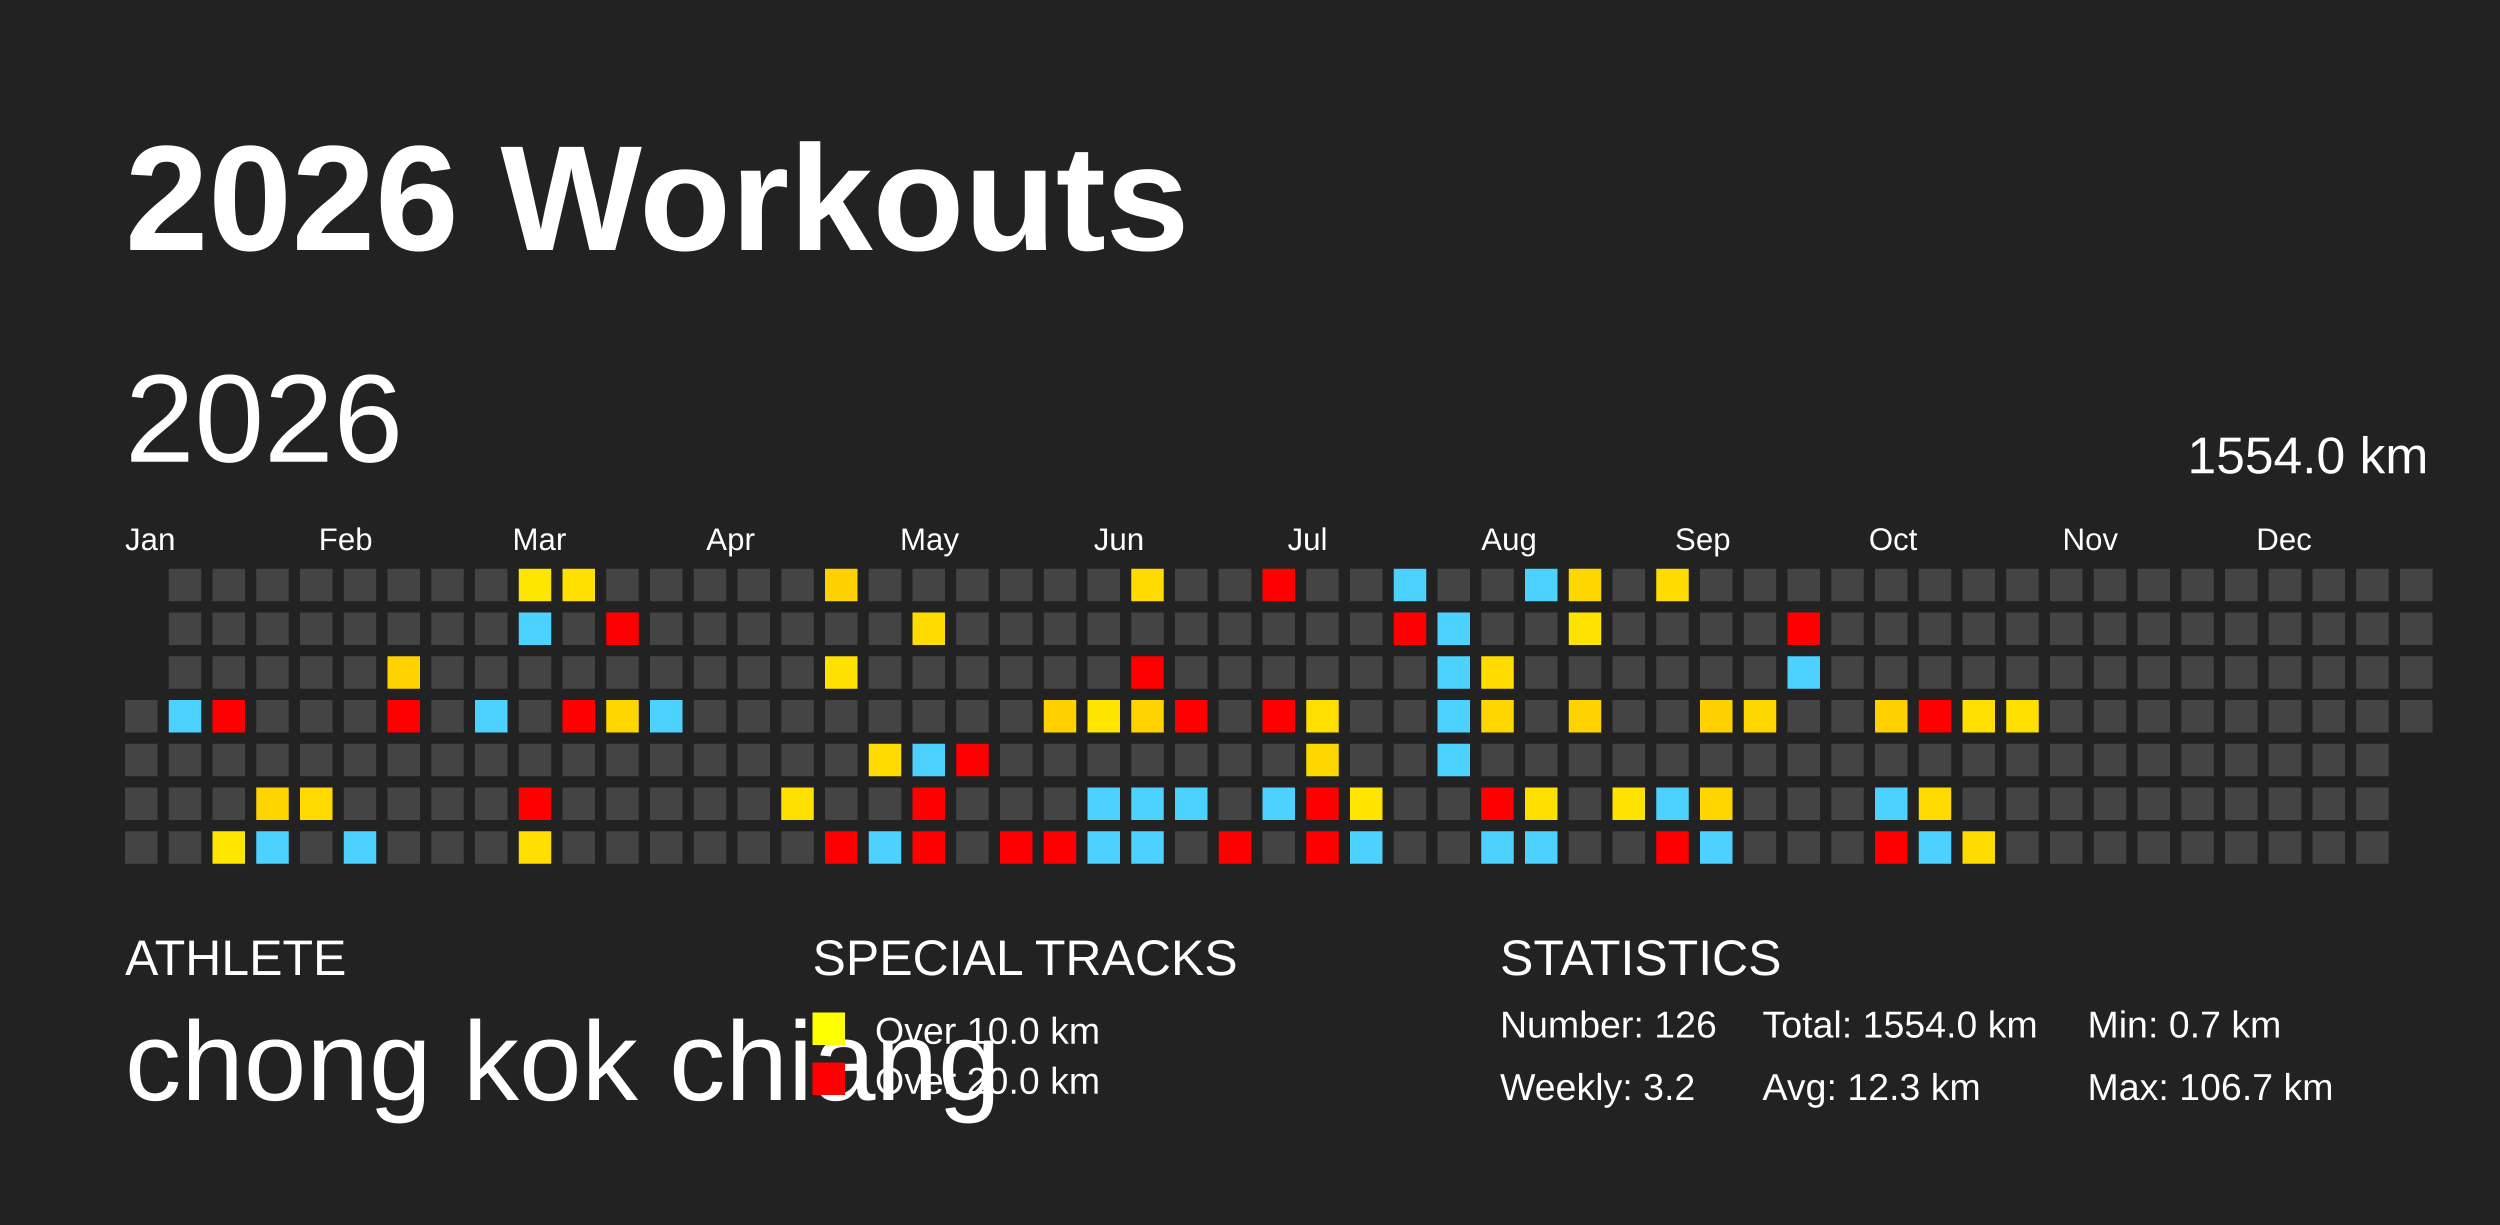
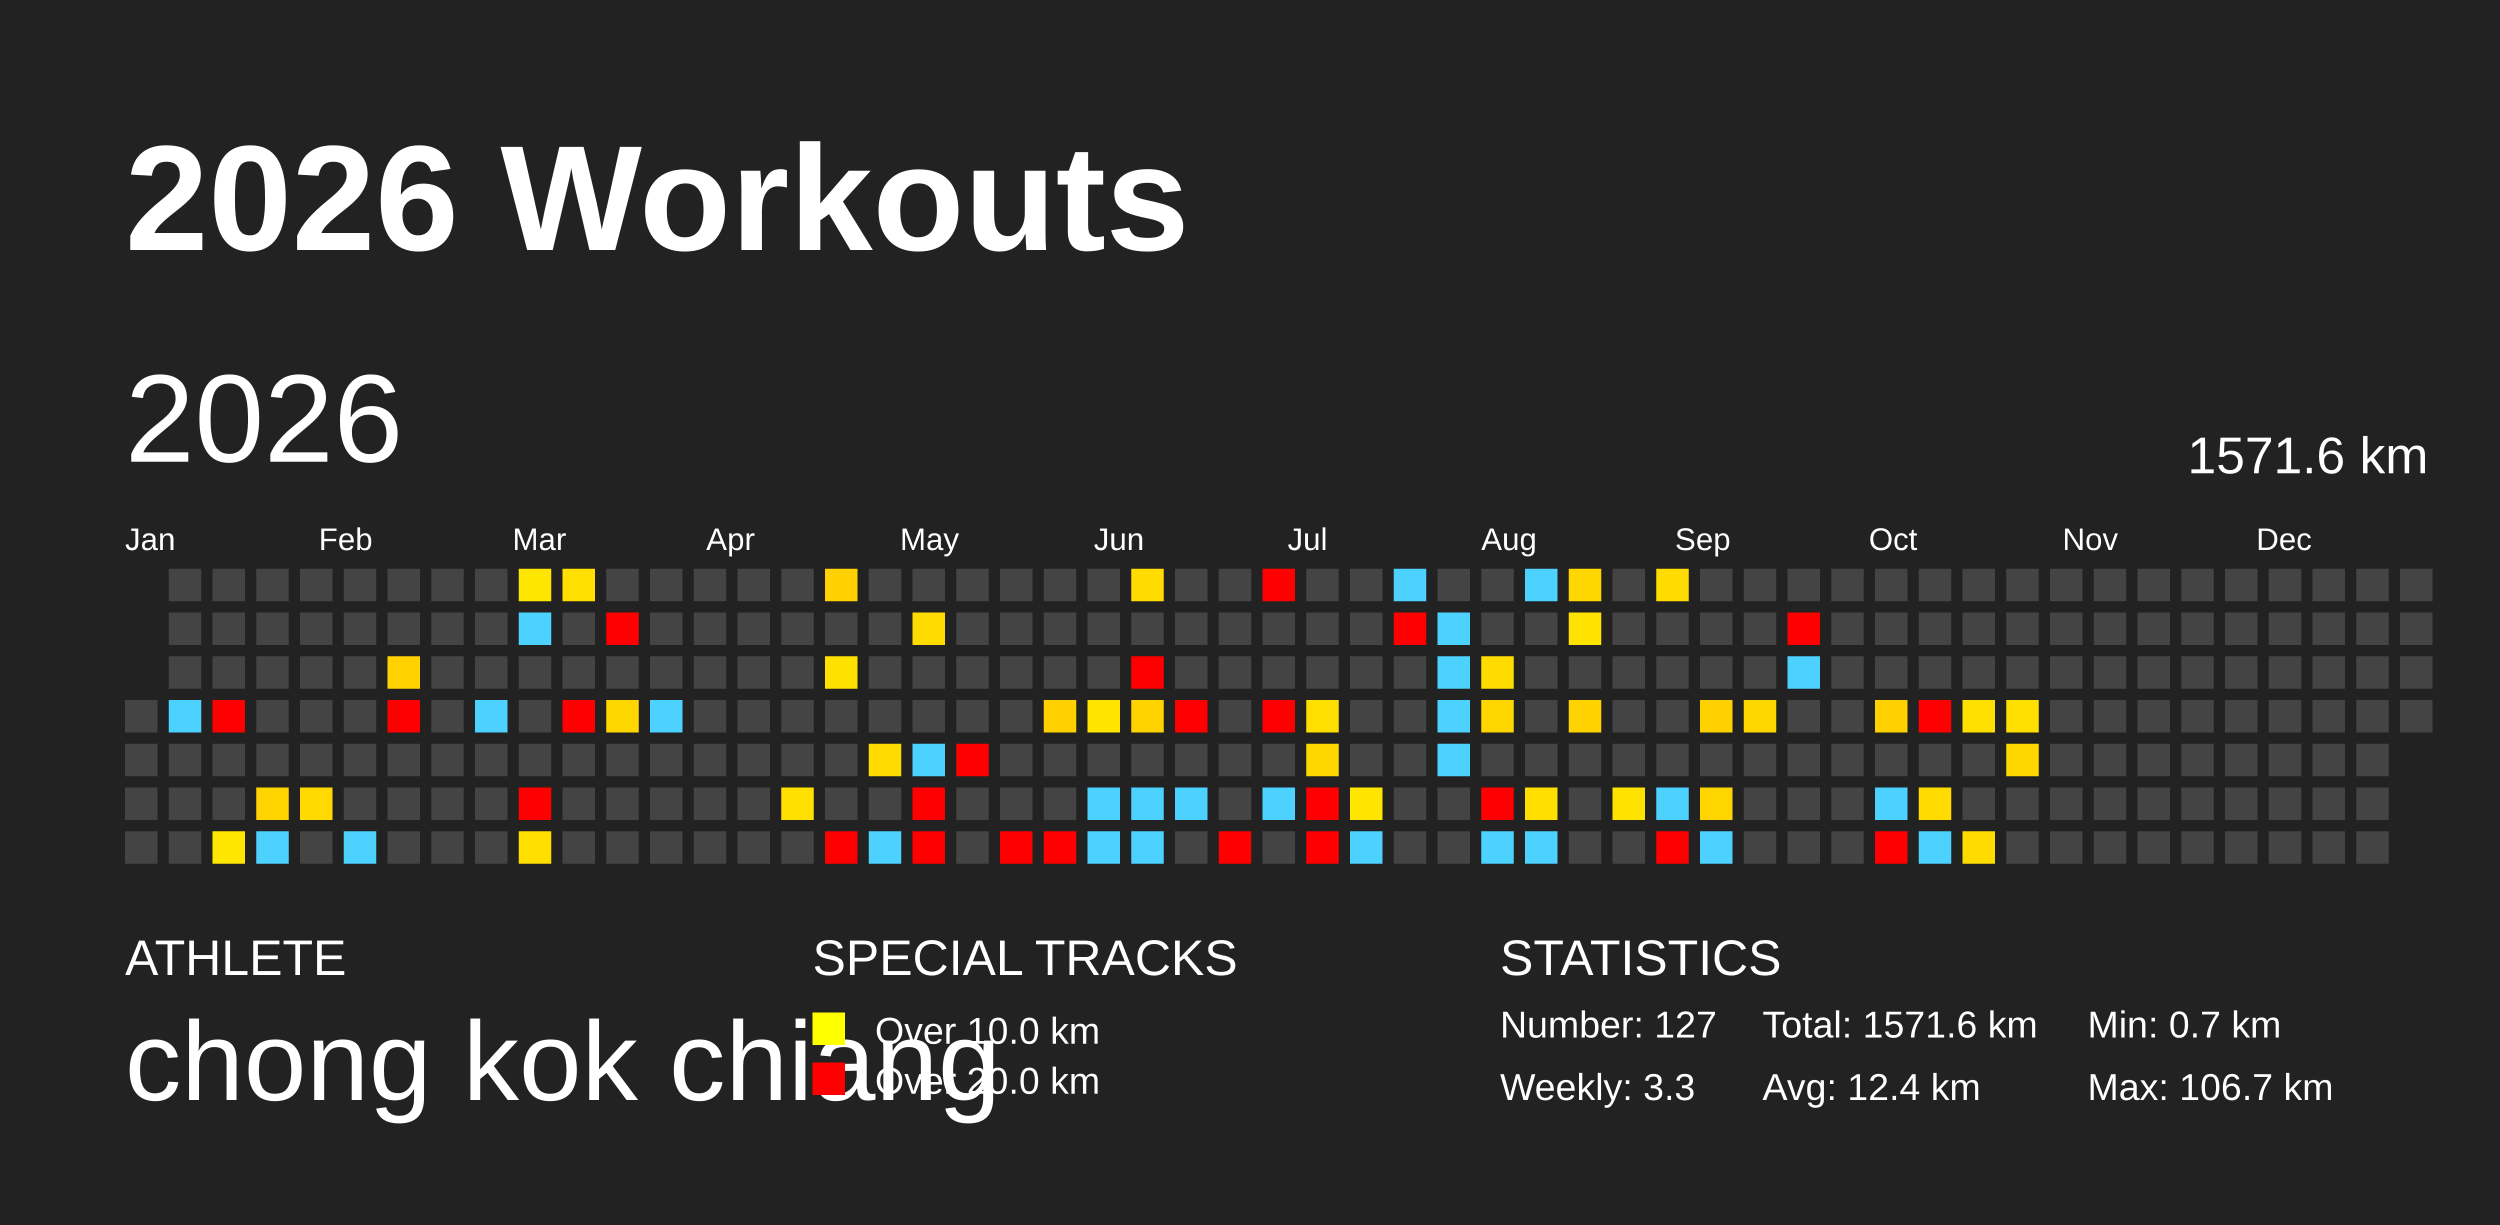
<svg xmlns="http://www.w3.org/2000/svg" baseProfile="full" height="98mm" version="1.1" viewBox="0,0,200,98" width="200mm">
  <defs />
  <rect fill="#222222" height="98" width="200" x="0" y="0" />
  <text fill="#FFFFFF" style="font-size:12px; font-family:Arial; font-weight:bold;" x="10" y="20">2026 Workouts</text>
  <text fill="#FFFFFF" style="font-size:4px; font-family:Arial" x="10" y="78">ATHLETE</text>
  <text fill="#FFFFFF" style="font-size:9px; font-family:Arial" x="10" y="88">chong kok chiang</text>
  <text fill="#FFFFFF" style="font-size:4px; font-family:Arial" x="65" y="78">SPECIAL TRACKS</text>
  <rect fill="yellow" height="2.6" width="2.6" x="65" y="81" />
  <text fill="#FFFFFF" style="font-size:3px; font-family:Arial" x="70" y="83.5">Over 10.0 km</text>
  <rect fill="red" height="2.6" width="2.6" x="65" y="85" />
  <text fill="#FFFFFF" style="font-size:3px; font-family:Arial" x="70" y="87.5">Over 20.0 km</text>
  <text fill="#FFFFFF" style="font-size:4px; font-family:Arial" x="120" y="78">STATISTICS</text>
-   <text fill="#FFFFFF" style="font-size:3px; font-family:Arial" x="120" y="83">Number: 126</text>
-   <text fill="#FFFFFF" style="font-size:3px; font-family:Arial" x="120" y="88">Weekly: 3.2</text>
-   <text fill="#FFFFFF" style="font-size:3px; font-family:Arial" x="141" y="83">Total: 1554.0 km</text>
-   <text fill="#FFFFFF" style="font-size:3px; font-family:Arial" x="141" y="88">Avg: 12.3 km</text>
+   <text fill="#FFFFFF" style="font-size:3px; font-family:Arial" x="120" y="83">Number: 127</text>
+   <text fill="#FFFFFF" style="font-size:3px; font-family:Arial" x="120" y="88">Weekly: 3.3</text>
+   <text fill="#FFFFFF" style="font-size:3px; font-family:Arial" x="141" y="83">Total: 1571.6 km</text>
+   <text fill="#FFFFFF" style="font-size:3px; font-family:Arial" x="141" y="88">Avg: 12.4 km</text>
  <text fill="#FFFFFF" style="font-size:3px; font-family:Arial" x="167" y="83">Min: 0.7 km</text>
  <text fill="#FFFFFF" style="font-size:3px; font-family:Arial" x="167" y="88">Max: 106.7 km</text>
  <text dominant-baseline="hanging" fill="#FFFFFF" style="font-size:10.0px; font-family:Arial;" x="10" y="30">2026</text>
-   <text dominant-baseline="hanging" fill="#FFFFFF" style="font-size:4.125px; font-family:Arial;" x="175" y="35">1554.0 km</text>
+   <text dominant-baseline="hanging" fill="#FFFFFF" style="font-size:4.125px; font-family:Arial;" x="175" y="35">1571.6 km</text>
  <text fill="#FFFFFF" style="font-size:2.5px; font-family:Arial" x="10.0" y="44">Jan</text>
  <text fill="#FFFFFF" style="font-size:2.5px; font-family:Arial" x="25.5" y="44">Feb</text>
  <text fill="#FFFFFF" style="font-size:2.5px; font-family:Arial" x="41.0" y="44">Mar</text>
  <text fill="#FFFFFF" style="font-size:2.5px; font-family:Arial" x="56.5" y="44">Apr</text>
  <text fill="#FFFFFF" style="font-size:2.5px; font-family:Arial" x="72.0" y="44">May</text>
  <text fill="#FFFFFF" style="font-size:2.5px; font-family:Arial" x="87.5" y="44">Jun</text>
  <text fill="#FFFFFF" style="font-size:2.5px; font-family:Arial" x="103.0" y="44">Jul</text>
  <text fill="#FFFFFF" style="font-size:2.5px; font-family:Arial" x="118.5" y="44">Aug</text>
  <text fill="#FFFFFF" style="font-size:2.5px; font-family:Arial" x="134.0" y="44">Sep</text>
  <text fill="#FFFFFF" style="font-size:2.5px; font-family:Arial" x="149.5" y="44">Oct</text>
  <text fill="#FFFFFF" style="font-size:2.5px; font-family:Arial" x="165.0" y="44">Nov</text>
  <text fill="#FFFFFF" style="font-size:2.5px; font-family:Arial" x="180.5" y="44">Dec</text>
  <rect fill="#444444" height="2.6" width="2.6" x="10.0" y="56.0" />
  <rect fill="#444444" height="2.6" width="2.6" x="10.0" y="59.5" />
  <rect fill="#444444" height="2.6" width="2.6" x="10.0" y="63.0" />
  <rect fill="#444444" height="2.6" width="2.6" x="10.0" y="66.5" />
  <rect fill="#444444" height="2.6" width="2.6" x="13.5" y="45.5" />
  <rect fill="#444444" height="2.6" width="2.6" x="13.5" y="49.0" />
  <rect fill="#444444" height="2.6" width="2.6" x="13.5" y="52.5" />
  <rect fill="#4dd2ff" height="2.6" width="2.6" x="13.5" y="56.0" />
  <rect fill="#444444" height="2.6" width="2.6" x="13.5" y="59.5" />
  <rect fill="#444444" height="2.6" width="2.6" x="13.5" y="63.0" />
  <rect fill="#444444" height="2.6" width="2.6" x="13.5" y="66.5" />
  <rect fill="#444444" height="2.6" width="2.6" x="17.0" y="45.5" />
  <rect fill="#444444" height="2.6" width="2.6" x="17.0" y="49.0" />
  <rect fill="#444444" height="2.6" width="2.6" x="17.0" y="52.5" />
  <rect fill="red" height="2.6" width="2.6" x="17.0" y="56.0" />
  <rect fill="#444444" height="2.6" width="2.6" x="17.0" y="59.5" />
  <rect fill="#444444" height="2.6" width="2.6" x="17.0" y="63.0" />
  <rect fill="#ffe600" height="2.6" width="2.6" x="17.0" y="66.5" />
  <rect fill="#444444" height="2.6" width="2.6" x="20.5" y="45.5" />
  <rect fill="#444444" height="2.6" width="2.6" x="20.5" y="49.0" />
  <rect fill="#444444" height="2.6" width="2.6" x="20.5" y="52.5" />
  <rect fill="#444444" height="2.6" width="2.6" x="20.5" y="56.0" />
  <rect fill="#444444" height="2.6" width="2.6" x="20.5" y="59.5" />
  <rect fill="#ffd400" height="2.6" width="2.6" x="20.5" y="63.0" />
  <rect fill="#4dd2ff" height="2.6" width="2.6" x="20.5" y="66.5" />
  <rect fill="#444444" height="2.6" width="2.6" x="24.0" y="45.5" />
  <rect fill="#444444" height="2.6" width="2.6" x="24.0" y="49.0" />
  <rect fill="#444444" height="2.6" width="2.6" x="24.0" y="52.5" />
  <rect fill="#444444" height="2.6" width="2.6" x="24.0" y="56.0" />
  <rect fill="#444444" height="2.6" width="2.6" x="24.0" y="59.5" />
  <rect fill="#ffd900" height="2.6" width="2.6" x="24.0" y="63.0" />
  <rect fill="#444444" height="2.6" width="2.6" x="24.0" y="66.5" />
  <rect fill="#444444" height="2.6" width="2.6" x="27.5" y="45.5" />
  <rect fill="#444444" height="2.6" width="2.6" x="27.5" y="49.0" />
  <rect fill="#444444" height="2.6" width="2.6" x="27.5" y="52.5" />
  <rect fill="#444444" height="2.6" width="2.6" x="27.5" y="56.0" />
  <rect fill="#444444" height="2.6" width="2.6" x="27.5" y="59.5" />
  <rect fill="#444444" height="2.6" width="2.6" x="27.5" y="63.0" />
  <rect fill="#4dd2ff" height="2.6" width="2.6" x="27.5" y="66.5" />
  <rect fill="#444444" height="2.6" width="2.6" x="31.0" y="45.5" />
  <rect fill="#444444" height="2.6" width="2.6" x="31.0" y="49.0" />
  <rect fill="#ffd200" height="2.6" width="2.6" x="31.0" y="52.5" />
  <rect fill="red" height="2.6" width="2.6" x="31.0" y="56.0" />
  <rect fill="#444444" height="2.6" width="2.6" x="31.0" y="59.5" />
  <rect fill="#444444" height="2.6" width="2.6" x="31.0" y="63.0" />
  <rect fill="#444444" height="2.6" width="2.6" x="31.0" y="66.5" />
  <rect fill="#444444" height="2.6" width="2.6" x="34.5" y="45.5" />
  <rect fill="#444444" height="2.6" width="2.6" x="34.5" y="49.0" />
  <rect fill="#444444" height="2.6" width="2.6" x="34.5" y="52.5" />
  <rect fill="#444444" height="2.6" width="2.6" x="34.5" y="56.0" />
  <rect fill="#444444" height="2.6" width="2.6" x="34.5" y="59.5" />
  <rect fill="#444444" height="2.6" width="2.6" x="34.5" y="63.0" />
  <rect fill="#444444" height="2.6" width="2.6" x="34.5" y="66.5" />
  <rect fill="#444444" height="2.6" width="2.6" x="38.0" y="45.5" />
  <rect fill="#444444" height="2.6" width="2.6" x="38.0" y="49.0" />
  <rect fill="#444444" height="2.6" width="2.6" x="38.0" y="52.5" />
  <rect fill="#4dd2ff" height="2.6" width="2.6" x="38.0" y="56.0" />
  <rect fill="#444444" height="2.6" width="2.6" x="38.0" y="59.5" />
  <rect fill="#444444" height="2.6" width="2.6" x="38.0" y="63.0" />
  <rect fill="#444444" height="2.6" width="2.6" x="38.0" y="66.5" />
  <rect fill="#ffe600" height="2.6" width="2.6" x="41.5" y="45.5" />
  <rect fill="#4dd2ff" height="2.6" width="2.6" x="41.5" y="49.0" />
  <rect fill="#444444" height="2.6" width="2.6" x="41.5" y="52.5" />
  <rect fill="#444444" height="2.6" width="2.6" x="41.5" y="56.0" />
  <rect fill="#444444" height="2.6" width="2.6" x="41.5" y="59.5" />
  <rect fill="red" height="2.6" width="2.6" x="41.5" y="63.0" />
  <rect fill="#ffde00" height="2.6" width="2.6" x="41.5" y="66.5" />
  <rect fill="#ffe000" height="2.6" width="2.6" x="45.0" y="45.5" />
  <rect fill="#444444" height="2.6" width="2.6" x="45.0" y="49.0" />
  <rect fill="#444444" height="2.6" width="2.6" x="45.0" y="52.5" />
  <rect fill="red" height="2.6" width="2.6" x="45.0" y="56.0" />
  <rect fill="#444444" height="2.6" width="2.6" x="45.0" y="59.5" />
  <rect fill="#444444" height="2.6" width="2.6" x="45.0" y="63.0" />
  <rect fill="#444444" height="2.6" width="2.6" x="45.0" y="66.5" />
  <rect fill="#444444" height="2.6" width="2.6" x="48.5" y="45.5" />
  <rect fill="red" height="2.6" width="2.6" x="48.5" y="49.0" />
  <rect fill="#444444" height="2.6" width="2.6" x="48.5" y="52.5" />
  <rect fill="#ffd700" height="2.6" width="2.6" x="48.5" y="56.0" />
  <rect fill="#444444" height="2.6" width="2.6" x="48.5" y="59.5" />
  <rect fill="#444444" height="2.6" width="2.6" x="48.5" y="63.0" />
  <rect fill="#444444" height="2.6" width="2.6" x="48.5" y="66.5" />
  <rect fill="#444444" height="2.6" width="2.6" x="52.0" y="45.5" />
  <rect fill="#444444" height="2.6" width="2.6" x="52.0" y="49.0" />
  <rect fill="#444444" height="2.6" width="2.6" x="52.0" y="52.5" />
  <rect fill="#4dd2ff" height="2.6" width="2.6" x="52.0" y="56.0" />
  <rect fill="#444444" height="2.6" width="2.6" x="52.0" y="59.5" />
  <rect fill="#444444" height="2.6" width="2.6" x="52.0" y="63.0" />
  <rect fill="#444444" height="2.6" width="2.6" x="52.0" y="66.5" />
  <rect fill="#444444" height="2.6" width="2.6" x="55.5" y="45.5" />
  <rect fill="#444444" height="2.6" width="2.6" x="55.5" y="49.0" />
  <rect fill="#444444" height="2.6" width="2.6" x="55.5" y="52.5" />
  <rect fill="#444444" height="2.6" width="2.6" x="55.5" y="56.0" />
  <rect fill="#444444" height="2.6" width="2.6" x="55.5" y="59.5" />
  <rect fill="#444444" height="2.6" width="2.6" x="55.5" y="63.0" />
  <rect fill="#444444" height="2.6" width="2.6" x="55.5" y="66.5" />
  <rect fill="#444444" height="2.6" width="2.6" x="59.0" y="45.5" />
  <rect fill="#444444" height="2.6" width="2.6" x="59.0" y="49.0" />
  <rect fill="#444444" height="2.6" width="2.6" x="59.0" y="52.5" />
  <rect fill="#444444" height="2.6" width="2.6" x="59.0" y="56.0" />
  <rect fill="#444444" height="2.6" width="2.6" x="59.0" y="59.5" />
  <rect fill="#444444" height="2.6" width="2.6" x="59.0" y="63.0" />
  <rect fill="#444444" height="2.6" width="2.6" x="59.0" y="66.5" />
  <rect fill="#444444" height="2.6" width="2.6" x="62.5" y="45.5" />
  <rect fill="#444444" height="2.6" width="2.6" x="62.5" y="49.0" />
  <rect fill="#444444" height="2.6" width="2.6" x="62.5" y="52.5" />
  <rect fill="#444444" height="2.6" width="2.6" x="62.5" y="56.0" />
  <rect fill="#444444" height="2.6" width="2.6" x="62.5" y="59.5" />
  <rect fill="#ffe000" height="2.6" width="2.6" x="62.5" y="63.0" />
  <rect fill="#444444" height="2.6" width="2.6" x="62.5" y="66.5" />
  <rect fill="#ffd100" height="2.6" width="2.6" x="66.0" y="45.5" />
  <rect fill="#444444" height="2.6" width="2.6" x="66.0" y="49.0" />
  <rect fill="#ffe100" height="2.6" width="2.6" x="66.0" y="52.5" />
  <rect fill="#444444" height="2.6" width="2.6" x="66.0" y="56.0" />
  <rect fill="#444444" height="2.6" width="2.6" x="66.0" y="59.5" />
  <rect fill="#444444" height="2.6" width="2.6" x="66.0" y="63.0" />
  <rect fill="red" height="2.6" width="2.6" x="66.0" y="66.5" />
  <rect fill="#444444" height="2.6" width="2.6" x="69.5" y="45.5" />
  <rect fill="#444444" height="2.6" width="2.6" x="69.5" y="49.0" />
  <rect fill="#444444" height="2.6" width="2.6" x="69.5" y="52.5" />
  <rect fill="#444444" height="2.6" width="2.6" x="69.5" y="56.0" />
  <rect fill="#ffdb00" height="2.6" width="2.6" x="69.5" y="59.5" />
  <rect fill="#444444" height="2.6" width="2.6" x="69.5" y="63.0" />
  <rect fill="#4dd2ff" height="2.6" width="2.6" x="69.5" y="66.5" />
  <rect fill="#444444" height="2.6" width="2.6" x="73.0" y="45.5" />
  <rect fill="#ffdb00" height="2.6" width="2.6" x="73.0" y="49.0" />
  <rect fill="#444444" height="2.6" width="2.6" x="73.0" y="52.5" />
  <rect fill="#444444" height="2.6" width="2.6" x="73.0" y="56.0" />
  <rect fill="#4dd2ff" height="2.6" width="2.6" x="73.0" y="59.5" />
  <rect fill="red" height="2.6" width="2.6" x="73.0" y="63.0" />
  <rect fill="red" height="2.6" width="2.6" x="73.0" y="66.5" />
  <rect fill="#444444" height="2.6" width="2.6" x="76.5" y="45.5" />
  <rect fill="#444444" height="2.6" width="2.6" x="76.5" y="49.0" />
  <rect fill="#444444" height="2.6" width="2.6" x="76.5" y="52.5" />
  <rect fill="#444444" height="2.6" width="2.6" x="76.5" y="56.0" />
  <rect fill="red" height="2.6" width="2.6" x="76.5" y="59.5" />
  <rect fill="#444444" height="2.6" width="2.6" x="76.5" y="63.0" />
  <rect fill="#444444" height="2.6" width="2.6" x="76.5" y="66.5" />
  <rect fill="#444444" height="2.6" width="2.6" x="80.0" y="45.5" />
  <rect fill="#444444" height="2.6" width="2.6" x="80.0" y="49.0" />
  <rect fill="#444444" height="2.6" width="2.6" x="80.0" y="52.5" />
  <rect fill="#444444" height="2.6" width="2.6" x="80.0" y="56.0" />
  <rect fill="#444444" height="2.6" width="2.6" x="80.0" y="59.5" />
  <rect fill="#444444" height="2.6" width="2.6" x="80.0" y="63.0" />
  <rect fill="red" height="2.6" width="2.6" x="80.0" y="66.5" />
  <rect fill="#444444" height="2.6" width="2.6" x="83.5" y="45.5" />
  <rect fill="#444444" height="2.6" width="2.6" x="83.5" y="49.0" />
  <rect fill="#444444" height="2.6" width="2.6" x="83.5" y="52.5" />
  <rect fill="#ffd100" height="2.6" width="2.6" x="83.5" y="56.0" />
  <rect fill="#444444" height="2.6" width="2.6" x="83.5" y="59.5" />
  <rect fill="#444444" height="2.6" width="2.6" x="83.5" y="63.0" />
  <rect fill="red" height="2.6" width="2.6" x="83.5" y="66.5" />
  <rect fill="#444444" height="2.6" width="2.6" x="87.0" y="45.5" />
  <rect fill="#444444" height="2.6" width="2.6" x="87.0" y="49.0" />
  <rect fill="#444444" height="2.6" width="2.6" x="87.0" y="52.5" />
  <rect fill="#ffe500" height="2.6" width="2.6" x="87.0" y="56.0" />
  <rect fill="#444444" height="2.6" width="2.6" x="87.0" y="59.5" />
  <rect fill="#4dd2ff" height="2.6" width="2.6" x="87.0" y="63.0" />
  <rect fill="#4dd2ff" height="2.6" width="2.6" x="87.0" y="66.5" />
  <rect fill="#ffdb00" height="2.6" width="2.6" x="90.5" y="45.5" />
  <rect fill="#444444" height="2.6" width="2.6" x="90.5" y="49.0" />
  <rect fill="red" height="2.6" width="2.6" x="90.5" y="52.5" />
  <rect fill="#ffd300" height="2.6" width="2.6" x="90.5" y="56.0" />
  <rect fill="#444444" height="2.6" width="2.6" x="90.5" y="59.5" />
  <rect fill="#4dd2ff" height="2.6" width="2.6" x="90.5" y="63.0" />
  <rect fill="#4dd2ff" height="2.6" width="2.6" x="90.5" y="66.5" />
  <rect fill="#444444" height="2.6" width="2.6" x="94.0" y="45.5" />
  <rect fill="#444444" height="2.6" width="2.6" x="94.0" y="49.0" />
  <rect fill="#444444" height="2.6" width="2.6" x="94.0" y="52.5" />
  <rect fill="red" height="2.6" width="2.6" x="94.0" y="56.0" />
  <rect fill="#444444" height="2.6" width="2.6" x="94.0" y="59.5" />
  <rect fill="#4dd2ff" height="2.6" width="2.6" x="94.0" y="63.0" />
  <rect fill="#444444" height="2.6" width="2.6" x="94.0" y="66.5" />
  <rect fill="#444444" height="2.6" width="2.6" x="97.5" y="45.5" />
  <rect fill="#444444" height="2.6" width="2.6" x="97.5" y="49.0" />
  <rect fill="#444444" height="2.6" width="2.6" x="97.5" y="52.5" />
  <rect fill="#444444" height="2.6" width="2.6" x="97.5" y="56.0" />
  <rect fill="#444444" height="2.6" width="2.6" x="97.5" y="59.5" />
  <rect fill="#444444" height="2.6" width="2.6" x="97.5" y="63.0" />
  <rect fill="red" height="2.6" width="2.6" x="97.5" y="66.5" />
  <rect fill="red" height="2.6" width="2.6" x="101.0" y="45.5" />
  <rect fill="#444444" height="2.6" width="2.6" x="101.0" y="49.0" />
  <rect fill="#444444" height="2.6" width="2.6" x="101.0" y="52.5" />
  <rect fill="red" height="2.6" width="2.6" x="101.0" y="56.0" />
  <rect fill="#444444" height="2.6" width="2.6" x="101.0" y="59.5" />
  <rect fill="#4dd2ff" height="2.6" width="2.6" x="101.0" y="63.0" />
  <rect fill="#444444" height="2.6" width="2.6" x="101.0" y="66.5" />
  <rect fill="#444444" height="2.6" width="2.6" x="104.5" y="45.5" />
  <rect fill="#444444" height="2.6" width="2.6" x="104.5" y="49.0" />
  <rect fill="#444444" height="2.6" width="2.6" x="104.5" y="52.5" />
  <rect fill="#ffdf00" height="2.6" width="2.6" x="104.5" y="56.0" />
  <rect fill="#ffd700" height="2.6" width="2.6" x="104.5" y="59.5" />
  <rect fill="red" height="2.6" width="2.6" x="104.5" y="63.0" />
  <rect fill="red" height="2.6" width="2.6" x="104.5" y="66.5" />
  <rect fill="#444444" height="2.6" width="2.6" x="108.0" y="45.5" />
  <rect fill="#444444" height="2.6" width="2.6" x="108.0" y="49.0" />
  <rect fill="#444444" height="2.6" width="2.6" x="108.0" y="52.5" />
  <rect fill="#444444" height="2.6" width="2.6" x="108.0" y="56.0" />
  <rect fill="#444444" height="2.6" width="2.6" x="108.0" y="59.5" />
  <rect fill="#ffe500" height="2.6" width="2.6" x="108.0" y="63.0" />
  <rect fill="#4dd2ff" height="2.6" width="2.6" x="108.0" y="66.5" />
  <rect fill="#4dd2ff" height="2.6" width="2.6" x="111.5" y="45.5" />
  <rect fill="red" height="2.6" width="2.6" x="111.5" y="49.0" />
  <rect fill="#444444" height="2.6" width="2.6" x="111.5" y="52.5" />
  <rect fill="#444444" height="2.6" width="2.6" x="111.5" y="56.0" />
  <rect fill="#444444" height="2.6" width="2.6" x="111.5" y="59.5" />
  <rect fill="#444444" height="2.6" width="2.6" x="111.5" y="63.0" />
  <rect fill="#444444" height="2.6" width="2.6" x="111.5" y="66.5" />
  <rect fill="#444444" height="2.6" width="2.6" x="115.0" y="45.5" />
  <rect fill="#4dd2ff" height="2.6" width="2.6" x="115.0" y="49.0" />
  <rect fill="#4dd2ff" height="2.6" width="2.6" x="115.0" y="52.5" />
  <rect fill="#4dd2ff" height="2.6" width="2.6" x="115.0" y="56.0" />
  <rect fill="#4dd2ff" height="2.6" width="2.6" x="115.0" y="59.5" />
  <rect fill="#444444" height="2.6" width="2.6" x="115.0" y="63.0" />
  <rect fill="#444444" height="2.6" width="2.6" x="115.0" y="66.5" />
  <rect fill="#444444" height="2.6" width="2.6" x="118.5" y="45.5" />
  <rect fill="#444444" height="2.6" width="2.6" x="118.5" y="49.0" />
  <rect fill="#ffdc00" height="2.6" width="2.6" x="118.5" y="52.5" />
  <rect fill="#ffd600" height="2.6" width="2.6" x="118.5" y="56.0" />
  <rect fill="#444444" height="2.6" width="2.6" x="118.5" y="59.5" />
  <rect fill="red" height="2.6" width="2.6" x="118.5" y="63.0" />
  <rect fill="#4dd2ff" height="2.6" width="2.6" x="118.5" y="66.5" />
  <rect fill="#4dd2ff" height="2.6" width="2.6" x="122.0" y="45.5" />
  <rect fill="#444444" height="2.6" width="2.6" x="122.0" y="49.0" />
  <rect fill="#444444" height="2.6" width="2.6" x="122.0" y="52.5" />
  <rect fill="#444444" height="2.6" width="2.6" x="122.0" y="56.0" />
  <rect fill="#444444" height="2.6" width="2.6" x="122.0" y="59.5" />
  <rect fill="#ffde00" height="2.6" width="2.6" x="122.0" y="63.0" />
  <rect fill="#4dd2ff" height="2.6" width="2.6" x="122.0" y="66.5" />
  <rect fill="#ffd600" height="2.6" width="2.6" x="125.5" y="45.5" />
  <rect fill="#ffe300" height="2.6" width="2.6" x="125.5" y="49.0" />
  <rect fill="#444444" height="2.6" width="2.6" x="125.5" y="52.5" />
  <rect fill="#ffd200" height="2.6" width="2.6" x="125.5" y="56.0" />
  <rect fill="#444444" height="2.6" width="2.6" x="125.5" y="59.5" />
  <rect fill="#444444" height="2.6" width="2.6" x="125.5" y="63.0" />
  <rect fill="#444444" height="2.6" width="2.6" x="125.5" y="66.5" />
  <rect fill="#444444" height="2.6" width="2.6" x="129.0" y="45.5" />
  <rect fill="#444444" height="2.6" width="2.6" x="129.0" y="49.0" />
  <rect fill="#444444" height="2.6" width="2.6" x="129.0" y="52.5" />
  <rect fill="#444444" height="2.6" width="2.6" x="129.0" y="56.0" />
  <rect fill="#444444" height="2.6" width="2.6" x="129.0" y="59.5" />
  <rect fill="#ffe300" height="2.6" width="2.6" x="129.0" y="63.0" />
  <rect fill="#444444" height="2.6" width="2.6" x="129.0" y="66.5" />
  <rect fill="#ffdc00" height="2.6" width="2.6" x="132.5" y="45.5" />
  <rect fill="#444444" height="2.6" width="2.6" x="132.5" y="49.0" />
  <rect fill="#444444" height="2.6" width="2.6" x="132.5" y="52.5" />
  <rect fill="#444444" height="2.6" width="2.6" x="132.5" y="56.0" />
  <rect fill="#444444" height="2.6" width="2.6" x="132.5" y="59.5" />
  <rect fill="#4dd2ff" height="2.6" width="2.6" x="132.5" y="63.0" />
  <rect fill="red" height="2.6" width="2.6" x="132.5" y="66.5" />
  <rect fill="#444444" height="2.6" width="2.6" x="136.0" y="45.5" />
  <rect fill="#444444" height="2.6" width="2.6" x="136.0" y="49.0" />
  <rect fill="#444444" height="2.6" width="2.6" x="136.0" y="52.5" />
  <rect fill="#ffd100" height="2.6" width="2.6" x="136.0" y="56.0" />
  <rect fill="#444444" height="2.6" width="2.6" x="136.0" y="59.5" />
  <rect fill="#ffd500" height="2.6" width="2.6" x="136.0" y="63.0" />
  <rect fill="#4dd2ff" height="2.6" width="2.6" x="136.0" y="66.5" />
  <rect fill="#444444" height="2.6" width="2.6" x="139.5" y="45.5" />
  <rect fill="#444444" height="2.6" width="2.6" x="139.5" y="49.0" />
  <rect fill="#444444" height="2.6" width="2.6" x="139.5" y="52.5" />
  <rect fill="#ffd700" height="2.6" width="2.6" x="139.5" y="56.0" />
  <rect fill="#444444" height="2.6" width="2.6" x="139.5" y="59.5" />
  <rect fill="#444444" height="2.6" width="2.6" x="139.5" y="63.0" />
  <rect fill="#444444" height="2.6" width="2.6" x="139.5" y="66.5" />
  <rect fill="#444444" height="2.6" width="2.6" x="143.0" y="45.5" />
  <rect fill="red" height="2.6" width="2.6" x="143.0" y="49.0" />
  <rect fill="#4dd2ff" height="2.6" width="2.6" x="143.0" y="52.5" />
  <rect fill="#444444" height="2.6" width="2.6" x="143.0" y="56.0" />
  <rect fill="#444444" height="2.6" width="2.6" x="143.0" y="59.5" />
  <rect fill="#444444" height="2.6" width="2.6" x="143.0" y="63.0" />
  <rect fill="#444444" height="2.6" width="2.6" x="143.0" y="66.5" />
  <rect fill="#444444" height="2.6" width="2.6" x="146.5" y="45.5" />
  <rect fill="#444444" height="2.6" width="2.6" x="146.5" y="49.0" />
  <rect fill="#444444" height="2.6" width="2.6" x="146.5" y="52.5" />
  <rect fill="#444444" height="2.6" width="2.6" x="146.5" y="56.0" />
  <rect fill="#444444" height="2.6" width="2.6" x="146.5" y="59.5" />
  <rect fill="#444444" height="2.6" width="2.6" x="146.5" y="63.0" />
  <rect fill="#444444" height="2.6" width="2.6" x="146.5" y="66.5" />
  <rect fill="#444444" height="2.6" width="2.6" x="150.0" y="45.5" />
  <rect fill="#444444" height="2.6" width="2.6" x="150.0" y="49.0" />
  <rect fill="#444444" height="2.6" width="2.6" x="150.0" y="52.5" />
  <rect fill="#ffd100" height="2.6" width="2.6" x="150.0" y="56.0" />
  <rect fill="#444444" height="2.6" width="2.6" x="150.0" y="59.5" />
  <rect fill="#4dd2ff" height="2.6" width="2.6" x="150.0" y="63.0" />
  <rect fill="red" height="2.6" width="2.6" x="150.0" y="66.5" />
  <rect fill="#444444" height="2.6" width="2.6" x="153.5" y="45.5" />
  <rect fill="#444444" height="2.6" width="2.6" x="153.5" y="49.0" />
  <rect fill="#444444" height="2.6" width="2.6" x="153.5" y="52.5" />
  <rect fill="red" height="2.6" width="2.6" x="153.5" y="56.0" />
  <rect fill="#444444" height="2.6" width="2.6" x="153.5" y="59.5" />
  <rect fill="#ffdb00" height="2.6" width="2.6" x="153.5" y="63.0" />
  <rect fill="#4dd2ff" height="2.6" width="2.6" x="153.5" y="66.5" />
  <rect fill="#444444" height="2.6" width="2.6" x="157.0" y="45.5" />
  <rect fill="#444444" height="2.6" width="2.6" x="157.0" y="49.0" />
  <rect fill="#444444" height="2.6" width="2.6" x="157.0" y="52.5" />
  <rect fill="#ffdf00" height="2.6" width="2.6" x="157.0" y="56.0" />
  <rect fill="#444444" height="2.6" width="2.6" x="157.0" y="59.5" />
  <rect fill="#444444" height="2.6" width="2.6" x="157.0" y="63.0" />
  <rect fill="#ffdc00" height="2.6" width="2.6" x="157.0" y="66.5" />
  <rect fill="#444444" height="2.6" width="2.6" x="160.5" y="45.5" />
  <rect fill="#444444" height="2.6" width="2.6" x="160.5" y="49.0" />
  <rect fill="#444444" height="2.6" width="2.6" x="160.5" y="52.5" />
  <rect fill="#ffdf00" height="2.6" width="2.6" x="160.5" y="56.0" />
-   <rect fill="#444444" height="2.6" width="2.6" x="160.5" y="59.5" />
+   <rect fill="#ffd600" height="2.6" width="2.6" x="160.5" y="59.5" />
  <rect fill="#444444" height="2.6" width="2.6" x="160.5" y="63.0" />
  <rect fill="#444444" height="2.6" width="2.6" x="160.5" y="66.5" />
  <rect fill="#444444" height="2.6" width="2.6" x="164.0" y="45.5" />
  <rect fill="#444444" height="2.6" width="2.6" x="164.0" y="49.0" />
  <rect fill="#444444" height="2.6" width="2.6" x="164.0" y="52.5" />
  <rect fill="#444444" height="2.6" width="2.6" x="164.0" y="56.0" />
  <rect fill="#444444" height="2.6" width="2.6" x="164.0" y="59.5" />
  <rect fill="#444444" height="2.6" width="2.6" x="164.0" y="63.0" />
  <rect fill="#444444" height="2.6" width="2.6" x="164.0" y="66.5" />
  <rect fill="#444444" height="2.6" width="2.6" x="167.5" y="45.5" />
  <rect fill="#444444" height="2.6" width="2.6" x="167.5" y="49.0" />
  <rect fill="#444444" height="2.6" width="2.6" x="167.5" y="52.5" />
  <rect fill="#444444" height="2.6" width="2.6" x="167.5" y="56.0" />
  <rect fill="#444444" height="2.6" width="2.6" x="167.5" y="59.5" />
  <rect fill="#444444" height="2.6" width="2.6" x="167.5" y="63.0" />
  <rect fill="#444444" height="2.6" width="2.6" x="167.5" y="66.5" />
  <rect fill="#444444" height="2.6" width="2.6" x="171.0" y="45.5" />
  <rect fill="#444444" height="2.6" width="2.6" x="171.0" y="49.0" />
  <rect fill="#444444" height="2.6" width="2.6" x="171.0" y="52.5" />
  <rect fill="#444444" height="2.6" width="2.6" x="171.0" y="56.0" />
  <rect fill="#444444" height="2.6" width="2.6" x="171.0" y="59.5" />
  <rect fill="#444444" height="2.6" width="2.6" x="171.0" y="63.0" />
  <rect fill="#444444" height="2.6" width="2.6" x="171.0" y="66.5" />
  <rect fill="#444444" height="2.6" width="2.6" x="174.5" y="45.5" />
  <rect fill="#444444" height="2.6" width="2.6" x="174.5" y="49.0" />
  <rect fill="#444444" height="2.6" width="2.6" x="174.5" y="52.5" />
  <rect fill="#444444" height="2.6" width="2.6" x="174.5" y="56.0" />
  <rect fill="#444444" height="2.6" width="2.6" x="174.5" y="59.5" />
  <rect fill="#444444" height="2.6" width="2.6" x="174.5" y="63.0" />
  <rect fill="#444444" height="2.6" width="2.6" x="174.5" y="66.5" />
  <rect fill="#444444" height="2.6" width="2.6" x="178.0" y="45.5" />
  <rect fill="#444444" height="2.6" width="2.6" x="178.0" y="49.0" />
  <rect fill="#444444" height="2.6" width="2.6" x="178.0" y="52.5" />
  <rect fill="#444444" height="2.6" width="2.6" x="178.0" y="56.0" />
  <rect fill="#444444" height="2.6" width="2.6" x="178.0" y="59.5" />
  <rect fill="#444444" height="2.6" width="2.6" x="178.0" y="63.0" />
  <rect fill="#444444" height="2.6" width="2.6" x="178.0" y="66.5" />
  <rect fill="#444444" height="2.6" width="2.6" x="181.5" y="45.5" />
  <rect fill="#444444" height="2.6" width="2.6" x="181.5" y="49.0" />
  <rect fill="#444444" height="2.6" width="2.6" x="181.5" y="52.5" />
  <rect fill="#444444" height="2.6" width="2.6" x="181.5" y="56.0" />
  <rect fill="#444444" height="2.6" width="2.6" x="181.5" y="59.5" />
  <rect fill="#444444" height="2.6" width="2.6" x="181.5" y="63.0" />
  <rect fill="#444444" height="2.6" width="2.6" x="181.5" y="66.5" />
  <rect fill="#444444" height="2.6" width="2.6" x="185.0" y="45.5" />
  <rect fill="#444444" height="2.6" width="2.6" x="185.0" y="49.0" />
  <rect fill="#444444" height="2.6" width="2.6" x="185.0" y="52.5" />
  <rect fill="#444444" height="2.6" width="2.6" x="185.0" y="56.0" />
  <rect fill="#444444" height="2.6" width="2.6" x="185.0" y="59.5" />
  <rect fill="#444444" height="2.6" width="2.6" x="185.0" y="63.0" />
  <rect fill="#444444" height="2.6" width="2.6" x="185.0" y="66.5" />
  <rect fill="#444444" height="2.6" width="2.6" x="188.5" y="45.5" />
  <rect fill="#444444" height="2.6" width="2.6" x="188.5" y="49.0" />
  <rect fill="#444444" height="2.6" width="2.6" x="188.5" y="52.5" />
  <rect fill="#444444" height="2.6" width="2.6" x="188.5" y="56.0" />
  <rect fill="#444444" height="2.6" width="2.6" x="188.5" y="59.5" />
  <rect fill="#444444" height="2.6" width="2.6" x="188.5" y="63.0" />
  <rect fill="#444444" height="2.6" width="2.6" x="188.5" y="66.5" />
  <rect fill="#444444" height="2.6" width="2.6" x="192.0" y="45.5" />
  <rect fill="#444444" height="2.6" width="2.6" x="192.0" y="49.0" />
  <rect fill="#444444" height="2.6" width="2.6" x="192.0" y="52.5" />
  <rect fill="#444444" height="2.6" width="2.6" x="192.0" y="56.0" />
</svg>
